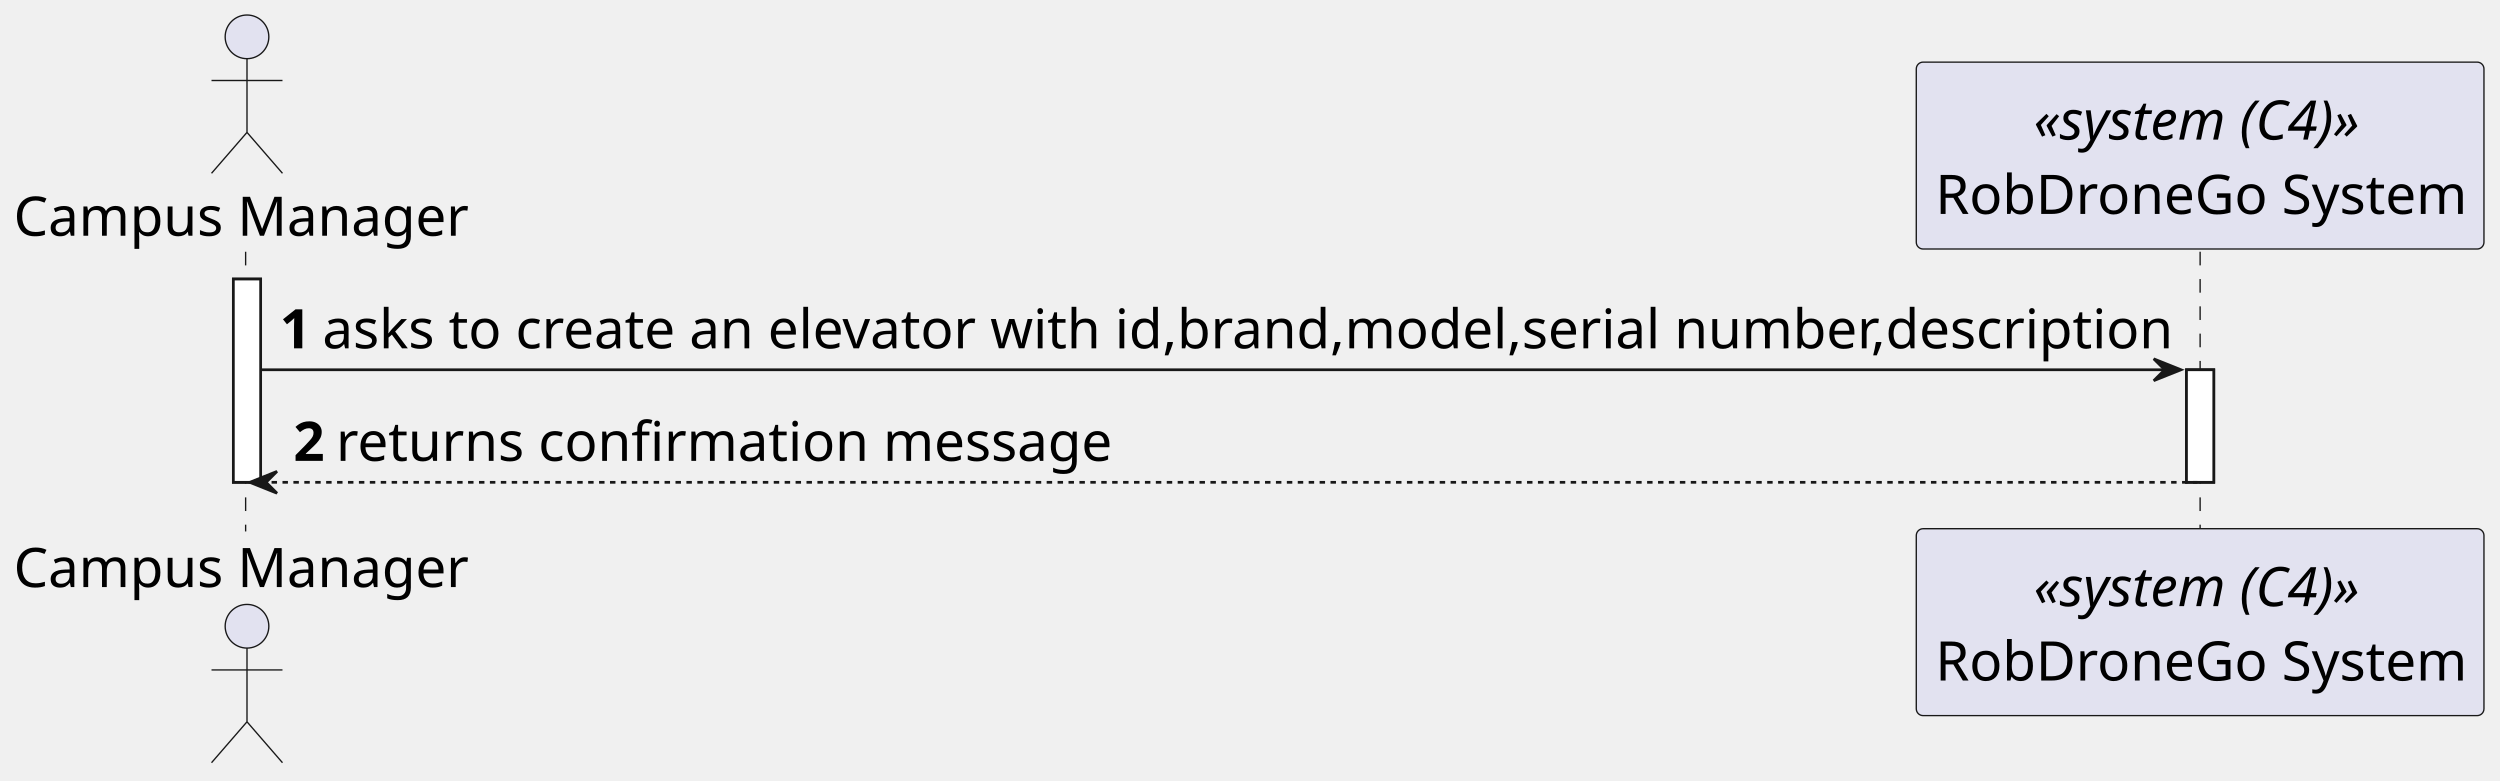
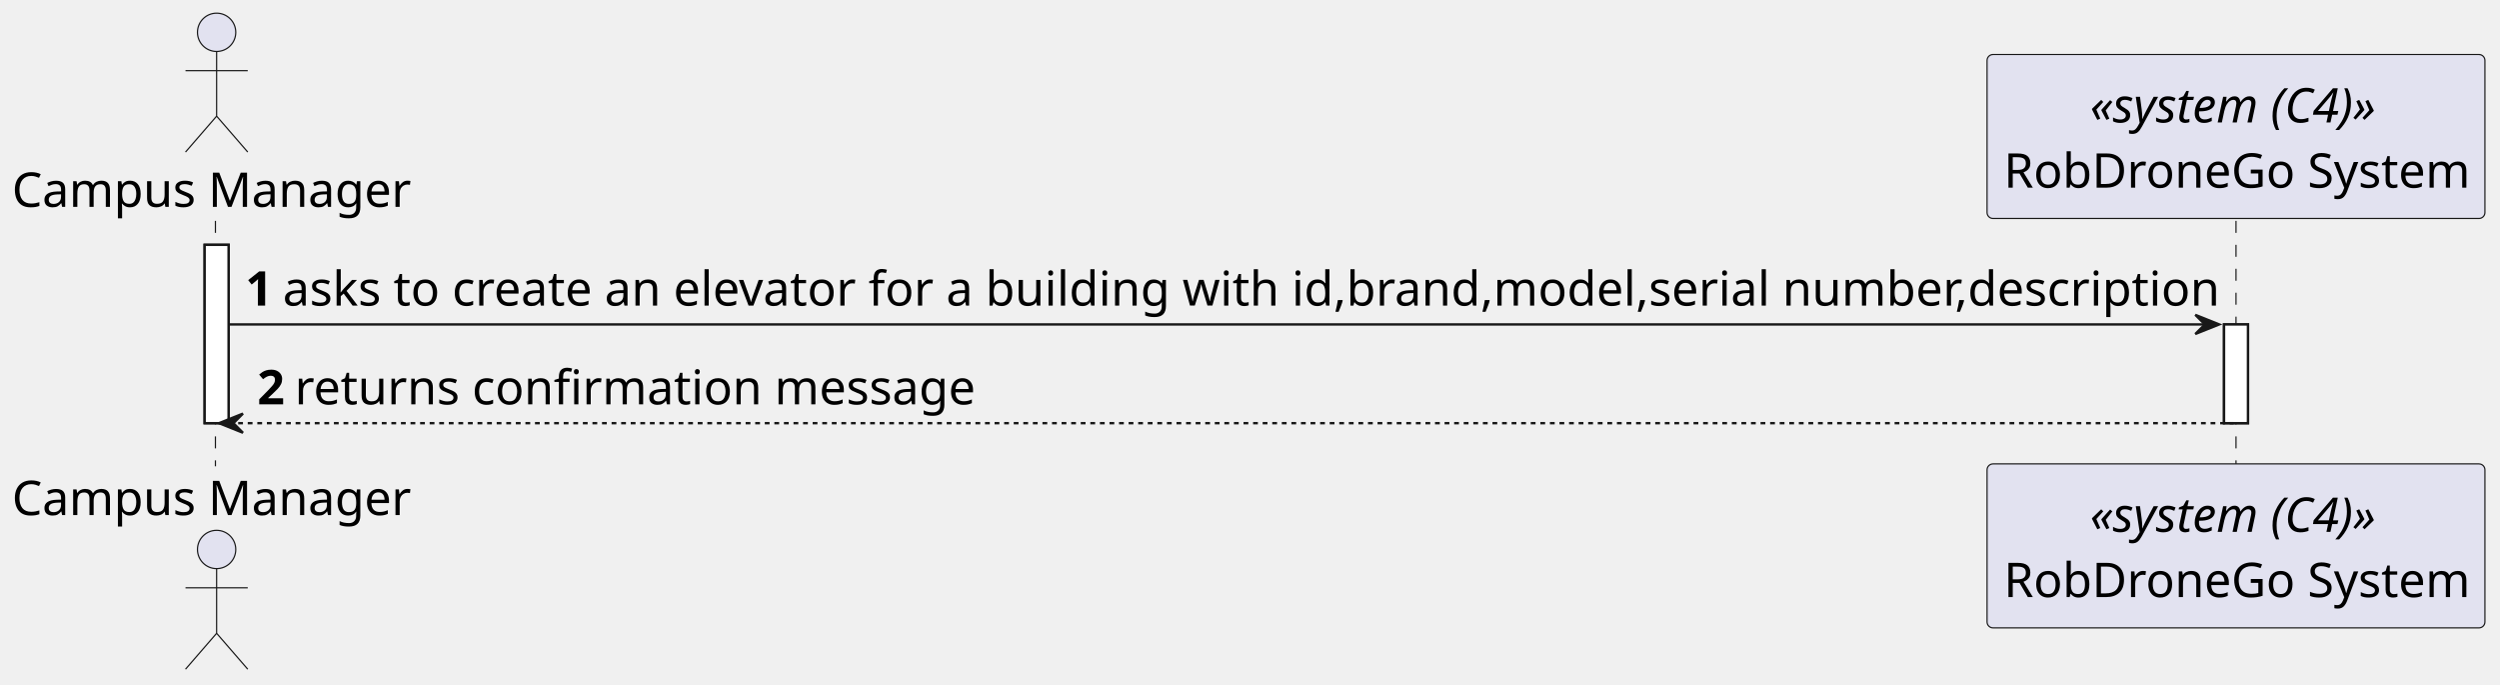
- <svg xmlns="http://www.w3.org/2000/svg" contentStyleType="text/css" height="286px" preserveAspectRatio="none" style="width:916px;height:286px;background:#FFFFFF;" version="1.1" viewBox="0 0 916 286" width="916px" zoomAndPan="magnify">
+ <svg xmlns="http://www.w3.org/2000/svg" contentStyleType="text/css" height="286px" preserveAspectRatio="none" style="width:1044px;height:286px;background:#FFFFFF;" version="1.1" viewBox="0 0 1044 286" width="1044px" zoomAndPan="magnify">
  <defs />
  <g>
    <rect fill="#FFFFFF" height="74.48" style="stroke:#181818;stroke-width:1.0;" width="10" x="85.5" y="102.24" />
-     <rect fill="#FFFFFF" height="41.24" style="stroke:#181818;stroke-width:1.0;" width="10" x="801.125" y="135.48" />
+     <rect fill="#FFFFFF" height="41.24" style="stroke:#181818;stroke-width:1.0;" width="10" x="929.125" y="135.48" />
    <line style="stroke:#181818;stroke-width:0.5;stroke-dasharray:5.0,5.0;" x1="90" x2="90" y1="92.24" y2="194.72" />
-     <line style="stroke:#181818;stroke-width:0.5;stroke-dasharray:5.0,5.0;" x1="806.125" x2="806.125" y1="92.24" y2="194.72" />
+     <line style="stroke:#181818;stroke-width:0.5;stroke-dasharray:5.0,5.0;" x1="934.125" x2="934.125" y1="92.24" y2="194.72" />
    <text fill="#000000" font-family="sans-serif" font-size="20" lengthAdjust="spacing" textLength="165" x="5" y="86.38">Campus Manager</text>
    <ellipse cx="90.5" cy="13.5" fill="#E2E2F0" rx="8" ry="8" style="stroke:#181818;stroke-width:0.5;" />
    <path d="M90.5,21.5 L90.5,48.5 M77.5,29.5 L103.5,29.5 M90.5,48.5 L77.5,63.5 M90.5,48.5 L103.5,63.5 " fill="none" style="stroke:#181818;stroke-width:0.5;" />
    <text fill="#000000" font-family="sans-serif" font-size="20" lengthAdjust="spacing" textLength="165" x="5" y="215.1">Campus Manager</text>
    <ellipse cx="90.5" cy="229.46" fill="#E2E2F0" rx="8" ry="8" style="stroke:#181818;stroke-width:0.5;" />
    <path d="M90.5,237.46 L90.5,264.46 M77.5,245.46 L103.5,245.46 M90.5,264.46 L77.5,279.46 M90.5,264.46 L103.5,279.46 " fill="none" style="stroke:#181818;stroke-width:0.5;" />
-     <rect fill="#E2E2F0" height="68.48" rx="2.5" ry="2.5" style="stroke:#181818;stroke-width:0.5;" width="208" x="702.125" y="22.76" />
-     <text fill="#000000" font-family="sans-serif" font-size="20" font-style="italic" lengthAdjust="spacing" textLength="122" x="745.125" y="51.14">«system (C4)»</text>
-     <text fill="#000000" font-family="sans-serif" font-size="20" lengthAdjust="spacing" textLength="194" x="709.125" y="78.38">RobDroneGo System</text>
-     <rect fill="#E2E2F0" height="68.48" rx="2.5" ry="2.5" style="stroke:#181818;stroke-width:0.5;" width="208" x="702.125" y="193.72" />
-     <text fill="#000000" font-family="sans-serif" font-size="20" font-style="italic" lengthAdjust="spacing" textLength="122" x="745.125" y="222.1">«system (C4)»</text>
-     <text fill="#000000" font-family="sans-serif" font-size="20" lengthAdjust="spacing" textLength="194" x="709.125" y="249.34">RobDroneGo System</text>
+     <rect fill="#E2E2F0" height="68.48" rx="2.5" ry="2.5" style="stroke:#181818;stroke-width:0.5;" width="208" x="830.125" y="22.76" />
+     <text fill="#000000" font-family="sans-serif" font-size="20" font-style="italic" lengthAdjust="spacing" textLength="122" x="873.125" y="51.14">«system (C4)»</text>
+     <text fill="#000000" font-family="sans-serif" font-size="20" lengthAdjust="spacing" textLength="194" x="837.125" y="78.38">RobDroneGo System</text>
+     <rect fill="#E2E2F0" height="68.48" rx="2.5" ry="2.5" style="stroke:#181818;stroke-width:0.5;" width="208" x="830.125" y="193.72" />
+     <text fill="#000000" font-family="sans-serif" font-size="20" font-style="italic" lengthAdjust="spacing" textLength="122" x="873.125" y="222.1">«system (C4)»</text>
+     <text fill="#000000" font-family="sans-serif" font-size="20" lengthAdjust="spacing" textLength="194" x="837.125" y="249.34">RobDroneGo System</text>
    <rect fill="#FFFFFF" height="74.48" style="stroke:#181818;stroke-width:1.0;" width="10" x="85.5" y="102.24" />
-     <rect fill="#FFFFFF" height="41.24" style="stroke:#181818;stroke-width:1.0;" width="10" x="801.125" y="135.48" />
-     <polygon fill="#181818" points="789.125,131.48,799.125,135.48,789.125,139.48,793.125,135.48" style="stroke:#181818;stroke-width:1.0;" />
-     <line style="stroke:#181818;stroke-width:1.0;" x1="95.5" x2="795.125" y1="135.48" y2="135.48" />
+     <rect fill="#FFFFFF" height="41.24" style="stroke:#181818;stroke-width:1.0;" width="10" x="929.125" y="135.48" />
+     <polygon fill="#181818" points="917.125,131.48,927.125,135.48,917.125,139.48,921.125,135.48" style="stroke:#181818;stroke-width:1.0;" />
+     <line style="stroke:#181818;stroke-width:1.0;" x1="95.5" x2="923.125" y1="135.48" y2="135.48" />
    <text fill="#000000" font-family="sans-serif" font-size="20" font-weight="bold" lengthAdjust="spacing" textLength="11.625" x="102.5" y="127.62">1</text>
-     <text fill="#000000" font-family="sans-serif" font-size="20" lengthAdjust="spacing" textLength="671" x="118.125" y="127.62">asks to create an elevator with id,brand,model,serial number,description</text>
+     <text fill="#000000" font-family="sans-serif" font-size="20" lengthAdjust="spacing" textLength="799" x="118.125" y="127.62">asks to create an elevator for a building with id,brand,model,serial number,description</text>
    <polygon fill="#181818" points="101.5,172.72,91.5,176.72,101.5,180.72,97.5,176.72" style="stroke:#181818;stroke-width:1.0;" />
-     <line style="stroke:#181818;stroke-width:1.0;stroke-dasharray:2.0,2.0;" x1="95.5" x2="805.125" y1="176.72" y2="176.72" />
+     <line style="stroke:#181818;stroke-width:1.0;stroke-dasharray:2.0,2.0;" x1="95.5" x2="933.125" y1="176.72" y2="176.72" />
    <text fill="#000000" font-family="sans-serif" font-size="20" font-weight="bold" lengthAdjust="spacing" textLength="11.625" x="107.5" y="168.86">2</text>
    <text fill="#000000" font-family="sans-serif" font-size="20" lengthAdjust="spacing" textLength="282" x="123.125" y="168.86">returns confirmation message</text>
  </g>
</svg>
